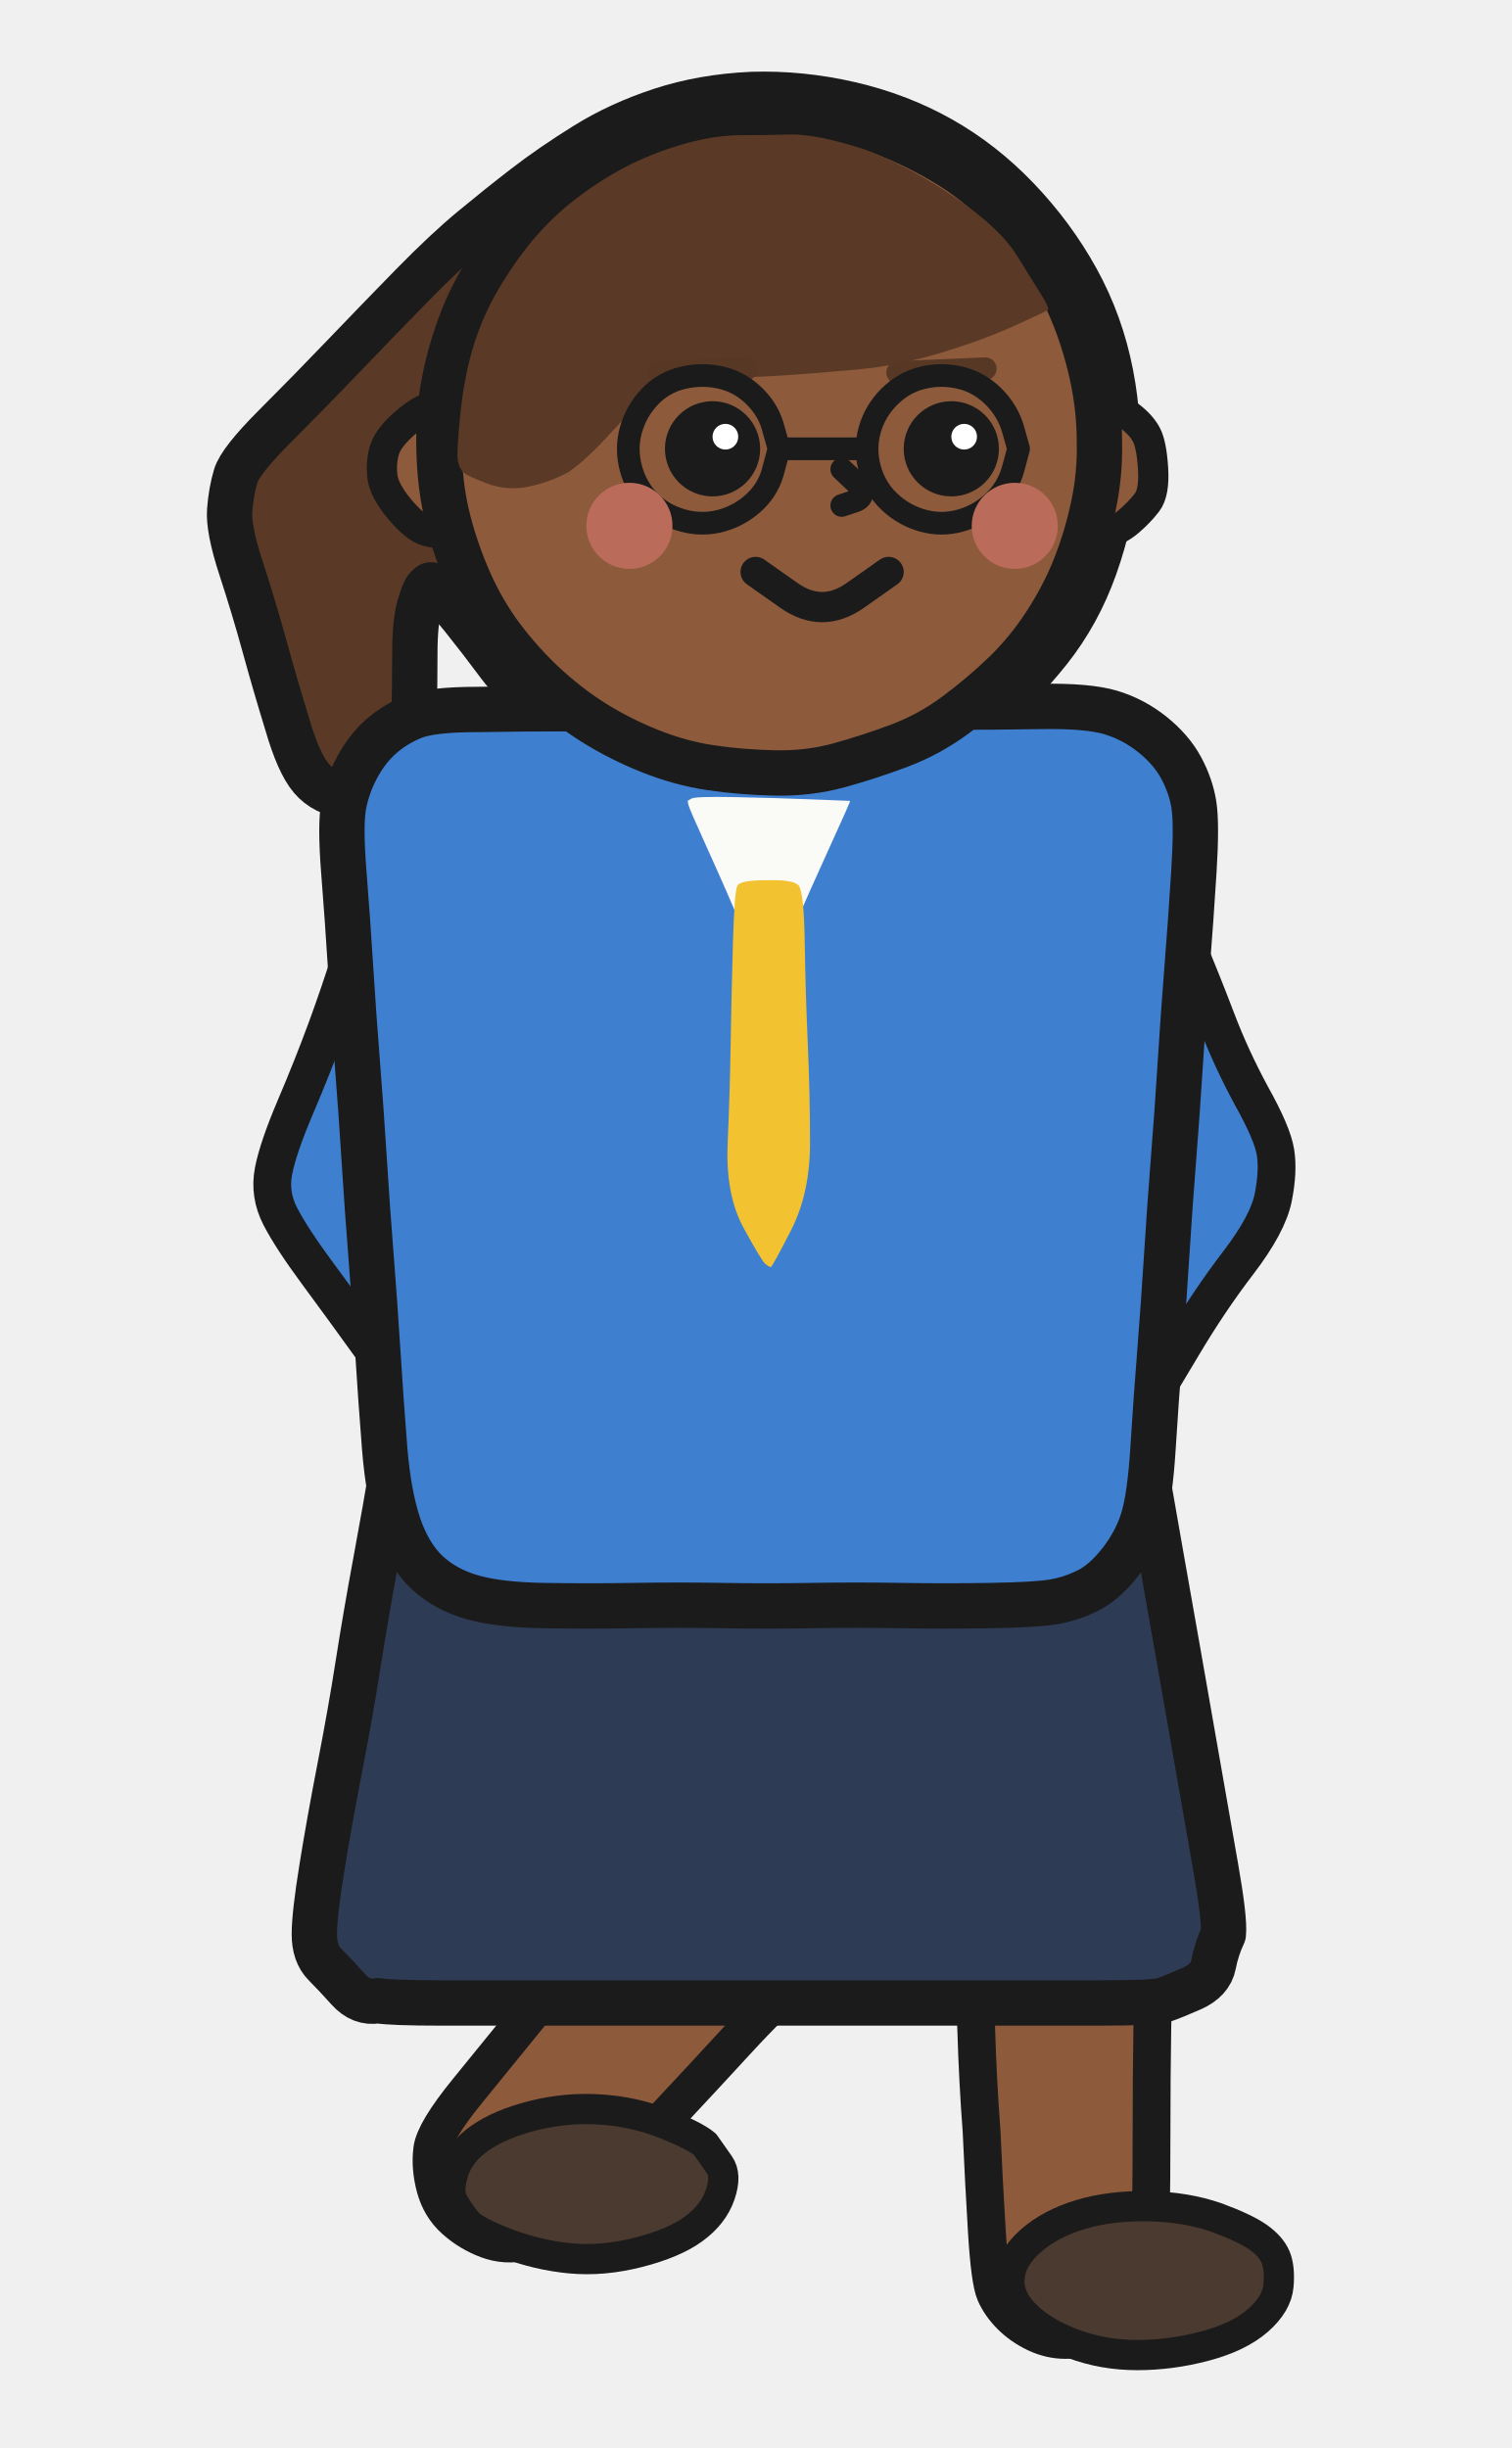
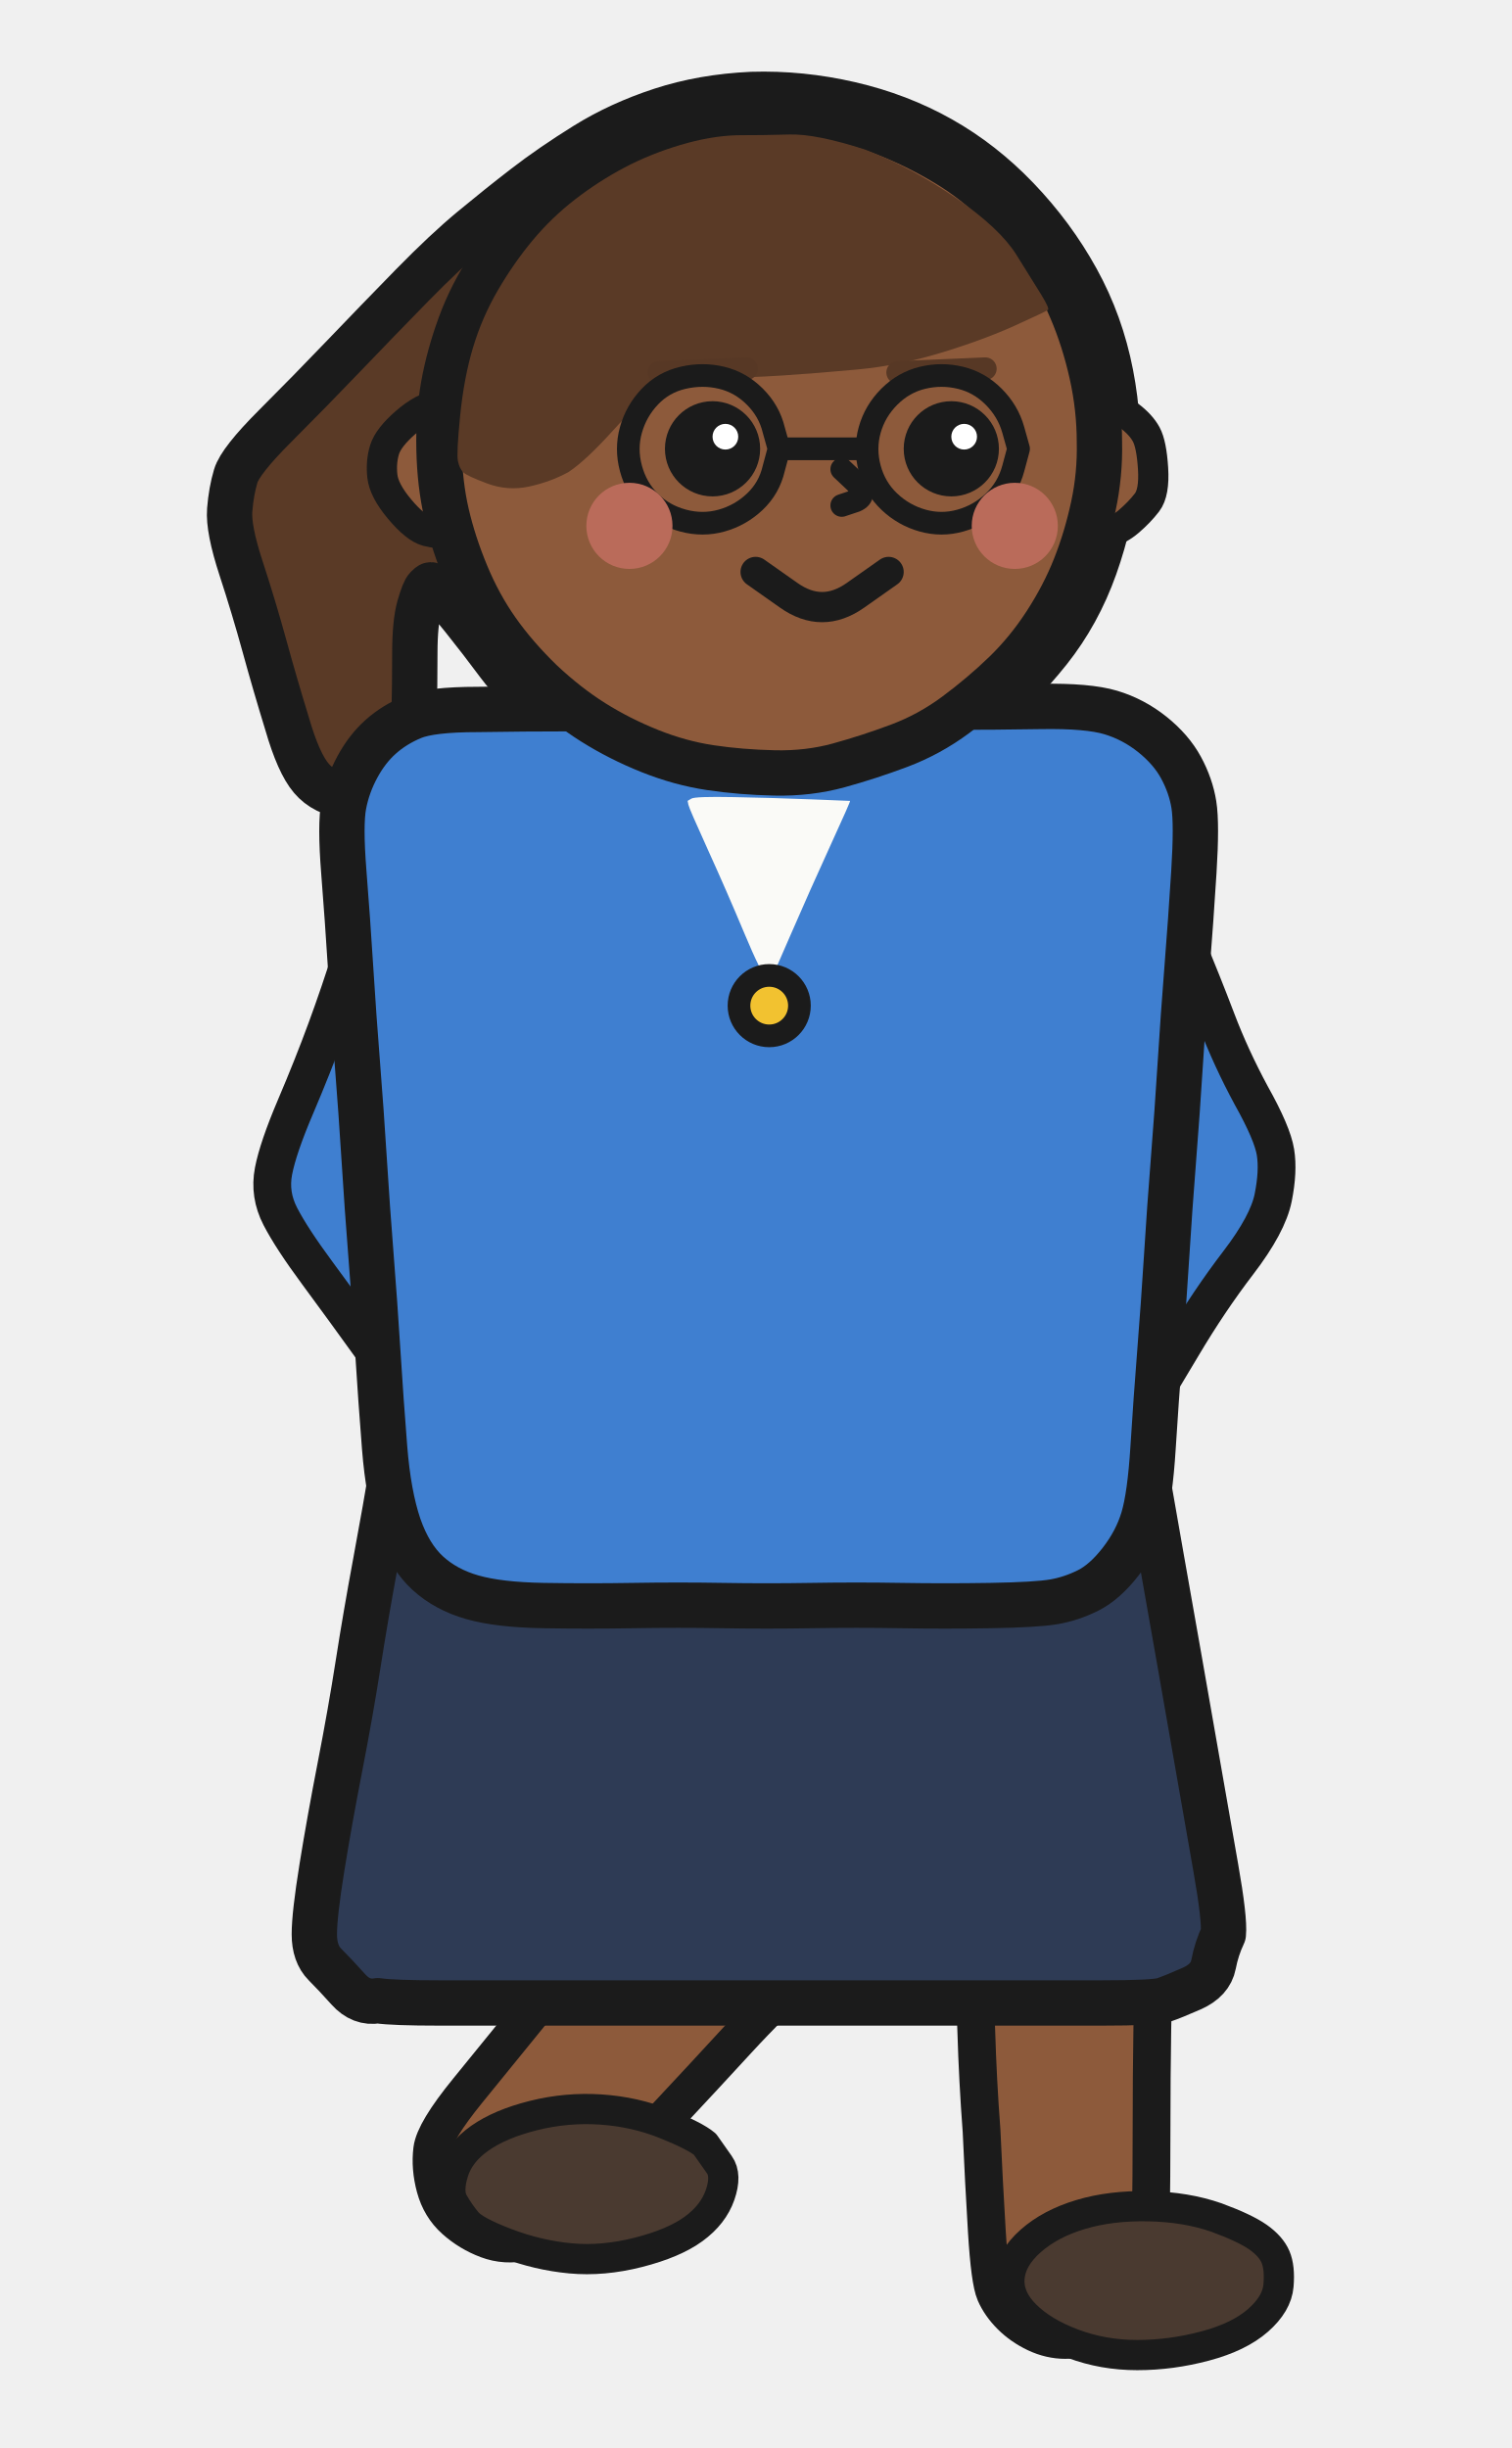
<svg xmlns="http://www.w3.org/2000/svg" viewBox="0 0 200.0 324" width="200.0" height="324">
  <g stroke="#1B1B1B" stroke-linecap="round" stroke-linejoin="round">
    <path d="M99.5 12.5Q93 12.8 87.5 14.6t-10 4.6t-8 5.5t-7 5.6t-8 7.5t-9 9.3t-9.1 9.3t-5.2 6.6t-.8 4.5t1.5 7.7t3.1 10.3t3 10.3q1.5 5.2 3.2 7.2t4.8 2.4t5.4-1.5t2.8-3.4t.6-5.7t.1-8.3t.6-6.2t1-2.5t.5-.4t1 .7t3.3 3.7t4.7 6.1q2.3 3.1 6.7 6.6t9.8 6t11.5 3.6t12.5 .3t12.4-3t11-6.3t8.9-9t6.1-11.1t2.8-12.5t-.7-13t-4.5-12.5t-7.9-10.7q-4.6-4.8 -10.1-7.9t-12-4.6t-13-1.3Z" fill="#5A3A26" stroke-width="6" />
    <path d="M62 104.6Q59 104.9 56.5 106.5t-3.8 3.5t-3 6.8t-3.2 9.7t-3.3 9.7t-4.1 10.3t-2.9 8.5t.9 6t4.9 7.5t7.5 10.3t7.5 11.4t5.9 7.4q2.1 1.5 4.6 1.9t4.5-.1t3.8-2t2.9-3.4t1.2-4t-.4-4t-3.9-8t-6.6-12t-3.9-9.5t1.4-8.7t3.8-10.3t3.9-10.3q1.9-5.2 2.3-8.2t-.8-6t-3.3-5t-4.8-2.9t-5.6-.5Z" fill="#3F7FD0" stroke-width="5" />
    <path d="M67.5 176.5Q65 176.9 63 178t-3.6 3.1t-2.3 4.4t-.4 5t1.4 4.5t3 3.6t4.4 2.4t5 .5t4.6-1.4t3.7-3.1t2.4-4.5t.4-5q-.3-2.5 -1.4-4.6t-3.2-3.7t-4.5-2.3t-5-.4Z" fill="#8D5A3B" stroke-width="4" />
    <path d="M138 104.5Q136 104.8 134 105.8t-3.5 2.6t-2.5 3.6t-1.1 4.5t2 7.7t4.4 10.3t4.4 10.3t2.5 8.2t-.3 5.5t-3.7 8.5t-6.1 12t-3.5 8q-.4 2 0 4t1.8 4t3 3.1t3.6 1.4t4.5-.1t4.5-2.2t5.5-7.5t7-11.6t7.4-11t4.6-8.6t.3-6t-3.2-7.5q-2.7-5 -4.6-10t-4-10t-3.9-10t-3.5-6.6t-3.6-2.6t-4-1.4t-4 .1Z" fill="#3F7FD0" stroke-width="5" />
    <path d="M135.5 176.6Q133 176.9 131 178t-3.6 3.1t-2.2 4.4t-.5 5t1.4 4.5t3 3.6t4.4 2.4t5 .5t4.6-1.4t3.7-3.1t2.4-4.5t.5-5q-.3-2.5 -1.5-4.6t-3.2-3.7t-4.5-2.3t-5-.3Z" fill="#8D5A3B" stroke-width="4" />
    <path d="M78.5 177.5Q76 177.7 73.7 178.9t-4 2.8t-2.7 4t-1.1 4.8t2.3 8.4t4.8 11.7t4.9 11.8t4.8 11.7t2.8 8.4t-.7 5t-5.5 7.8t-8.7 10.7q-4.3 5.3 -8.7 10.7t-4.7 7.8t.4 5t2.6 4.3t4.3 2.6t5 .3t4.2-1.6t6.1-5.9t8.9-9.6t8.9-9.6t9.4-9.3t6-6q1.1-1.7 1.6-3.7t.2-5t-3.1-8.6t-4.8-11.5t-4.3-11.8t-4.2-11.8t-4.3-11.8t-3.6-7.8t-3.5-3.1t-4-1.8t-4.5-.3Z" fill="#8D5A3B" stroke-width="5" />
    <path d="M79.5 279.2Q75 278.9 70.6 280t-7.1 3t-3.5 4.5t0 4t1.8 2.6t5.2 2.8t8.5 2t9-.8t7.3-3.1t3.5-4.5t-.1-4t-1.9-2.7q-1.3-1.1 -5.3-2.7t-8.5-1.9Z" fill="#4A3A30" stroke-width="4" />
    <path d="M122.5 177.5Q120 177.8 117.8 178.9t-4.1 3.1t-2.7 4.5t-.9 5t1.9 8.6t3.9 12.3t3.8 12.2t3.9 12.3t2.7 10.9t1.7 9.4t1.2 11.5t.7 13.3q.3 6.7 .7 13.3t1.1 8.2t2.1 3t3.3 2.3t3.9 .9t5-1.3t4.6-4.4t1.7-9.5t.1-13t.1-13t.4-10.3t.6-7.4q.3-3.8 -2-10.3t-4-12.6t-3.1-12.3t-3.2-12.2t-3.2-12.3t-2.8-7.8t-3.2-3.2t-4.5-2.1t-5-.5Z" fill="#8D5A3B" stroke-width="5" />
    <path d="M152 292Q147 291.9 143 293.1t-6.6 3.5t-2.8 4.9t2.1 4.9t6.3 3.8t8.5 1.5t9-1.2t7-3.4t2.7-4.6t-.4-3.8t-2.3-2.6t-5.5-2.6q-4-1.4 -9-1.5Z" fill="#4A3A30" stroke-width="4" />
    <path d="M68.3 164.9Q62 165 59.9 166.5t-3.2 4t-2.3 9.3t-2.3 13.4t-2.4 13.6t-2.3 13.4t-2.4 13.6t-2.4 13.4t-1 8.8t1.4 4t3.1 3.3t3.9 1.5q2 .3 8.2 .3t12.6 0t12.4 0t12.6 0t12.4 0t12.6 0t12.4 0t12.6 0t8.2-.4t3.7-1.5t2.9-3.2t1.3-4q.2-2 -1-8.8t-2.4-13.7t-2.4-13.7t-2.4-13.6t-2.4-13.7t-2.4-13.7t-2.5-9.2t-2.9-3.4t-3.5-1.5t-8.3-.3t-12.7 .1t-12.7 .1q-6.3 0 -12.6 .1t-12.7 .1t-12.7 .1Z" fill="#2E3B55" stroke-width="6" />
    <path d="M63.2 93.9Q57 93.9 54.6 94.9t-4.2 2.6t-3.1 4t-1.8 5t0 8.9t.9 12.7t.9 12.7t.9 12.7t.9 12.7t.9 12.7t.9 12.7t1.9 10.4q1.4 4 3.8 6.2t5.9 3.2t9.4 1.1t11.9 0t11.8 0t11.8 0t11.8 0t11.9 0t8.4-.5t4.5-1.5t4.3-3.8t3-5.7q.9-3 1.3-9.4t.9-12.7t.9-12.7t.9-12.7t.9-12.7t.9-12.7t.9-12.7t0-8.9t-1.7-4.9t-3.8-4.4t-5.5-2.9t-9.2-.8q-6.2 .1 -12.4 .1t-12.5 0t-12.4 .1t-12.4 .1t-12.5 0t-12.4 .1Z" fill="#3F7FD0" stroke-width="6" />
    <path d="M97.1 105.5Q92 105.4 91.5 105.7t-.5 .3t.1 .5t2.6 6t4.8 11t2.9 5.8t.6 .4t2.6-5.9t5.3-11.9t2.6-5.9t-5.1-.2t-10.3-.3Z" fill="#FAFAF7" stroke="none" data-noink="1" />
-     <path d="M101.5 116.5Q98 116.5 97.6 117.2t-.6 7.5t-.3 13.3t-.4 13.3t2.1 11.2t2.9 4.8t.7 .4t2.7-4.9t2.5-11.5t-.3-13.3t-.4-13.3t-.8-7.5q-.7-.8 -4.2-.7Z" fill="#F2C230" stroke="none" data-noink="1" />
+     <circle cx="101.8" cy="133.1" r="4" fill="#F2C230" stroke-width="3" />
    <path d="M58 53.6Q56 53.9 53.7 55.9t-2.8 3.6t-.3 3.5t2.3 4.4t3.6 2.9t3.5 .3t3.5-1.1t2.5-2.2t1.5-2.8t.1-3.5t-1.2-3.5t-2.2-2.4q-1.2-.9 -2.7-1.3t-3.5-.2Z" fill="#8D5A3B" stroke-width="4" />
    <path d="M143 53.6Q141 54 139.5 55t-2.4 2.5t-1.2 3.5t.2 3.5t2.7 3.6t4.2 2.4t3.5 0t2.9-1.5t2.4-2.5t.8-4.5t-.9-4.5t-2.3-2.5q-1.4-.9 -2.9-1.3t-3.5-.1Z" fill="#8D5A3B" stroke-width="4" />
    <path d="M101.5 14.9Q97 14.9 93 15.7t-8.1 2.6t-7.8 4.2t-6.6 5.5t-5.5 7t-4.1 8t-2.2 8t-.6 8.5t1 8.5t2.6 8t4.1 7.5t5.8 6.7q3.4 3.2 6.9 5.4t7.5 3.8t8 2.2t8.5 .7t8.5-1t8-2.6t7.5-4.1t6.5-5.5t5.4-6.6t3.9-7.5t2.4-8t.8-8.5q0-4.5 -1-9t-2.7-8.5t-4.2-7.5t-5.5-6.5t-6.6-5.2t-7.5-3.8t-8-2.4t-8.5-.7Z" fill="#8D5A3B" stroke-width="6" />
    <path d="M97.5 17.9Q94 18 90 19.2t-7.4 3t-6.5 4.2t-5.6 5.4t-4.6 6.6t-3.3 7.6t-1.7 9t-.3 6t.7 1.5t3.2 1.5t5.5 .4t5.2-1.9q2.3-1.5 6-5.6t6.3-5.5t7-1.4t9-.3t10-.8t11-2.2t9.8-3.6t4.4-2.1t-.9-2t-3.3-5.3t-8-7.5t-12-6.4q-6.5-2.1 -10-2t-7 .1Z" fill="#5A3A26" stroke="none" data-noink="1" />
    <circle cx="94.3" cy="59.4" r="4.8" fill="#1B1B1B" stroke-width="3" />
    <circle cx="96" cy="57.8" r="1.7" fill="#FFFFFF" stroke="none" data-noink="1" />
    <circle cx="125.9" cy="59.4" r="4.8" fill="#1B1B1B" stroke-width="3" />
    <circle cx="127.6" cy="57.8" r="1.7" fill="#FFFFFF" stroke="none" data-noink="1" />
    <path d="M87.2 49.3L98.8 48.8" fill="none" stroke="#573825" stroke-width="3" />
    <path d="M118.8 49.3L130.4 48.8" fill="none" stroke="#573825" stroke-width="3" />
    <path d="M103.1 59.4L102.4 56.9Q101.8 54.4 99.9 52.5T95.5 50T90.4 50T86 52.5T83.5 56.9T83.5 62T86 66.4T90.4 68.9T95.5 68.9T99.9 66.4T102.4 62L103.1 59.4Z" fill="none" stroke-width="3" />
    <path d="M134.8 59.4L134.1 56.9Q133.4 54.4 131.5 52.5T127.1 50T122.1 50T117.7 52.5T115.1 56.9T115.1 62T117.7 66.4T122.1 68.9T127.1 68.9T131.5 66.4T134.1 62L134.8 59.4Z" fill="none" stroke-width="3" />
    <path d="M103.1 59.4L114.5 59.4" fill="none" stroke-width="3" />
    <path d="M111.4 62.1L113.2 63.8Q114.9 65.6 113.2 66.3L111.4 66.9" fill="none" stroke-width="3" />
    <circle cx="83.3" cy="69.6" r="5.7" fill="#BA6B5A" stroke="none" data-noink="1" />
    <circle cx="134.3" cy="69.6" r="5.7" fill="#BA6B5A" stroke="none" data-noink="1" />
    <path d="M100 75.7L104.4 78.8Q108.8 81.9 113.2 78.8L117.6 75.7" fill="none" stroke-width="4" />
  </g>
</svg>
